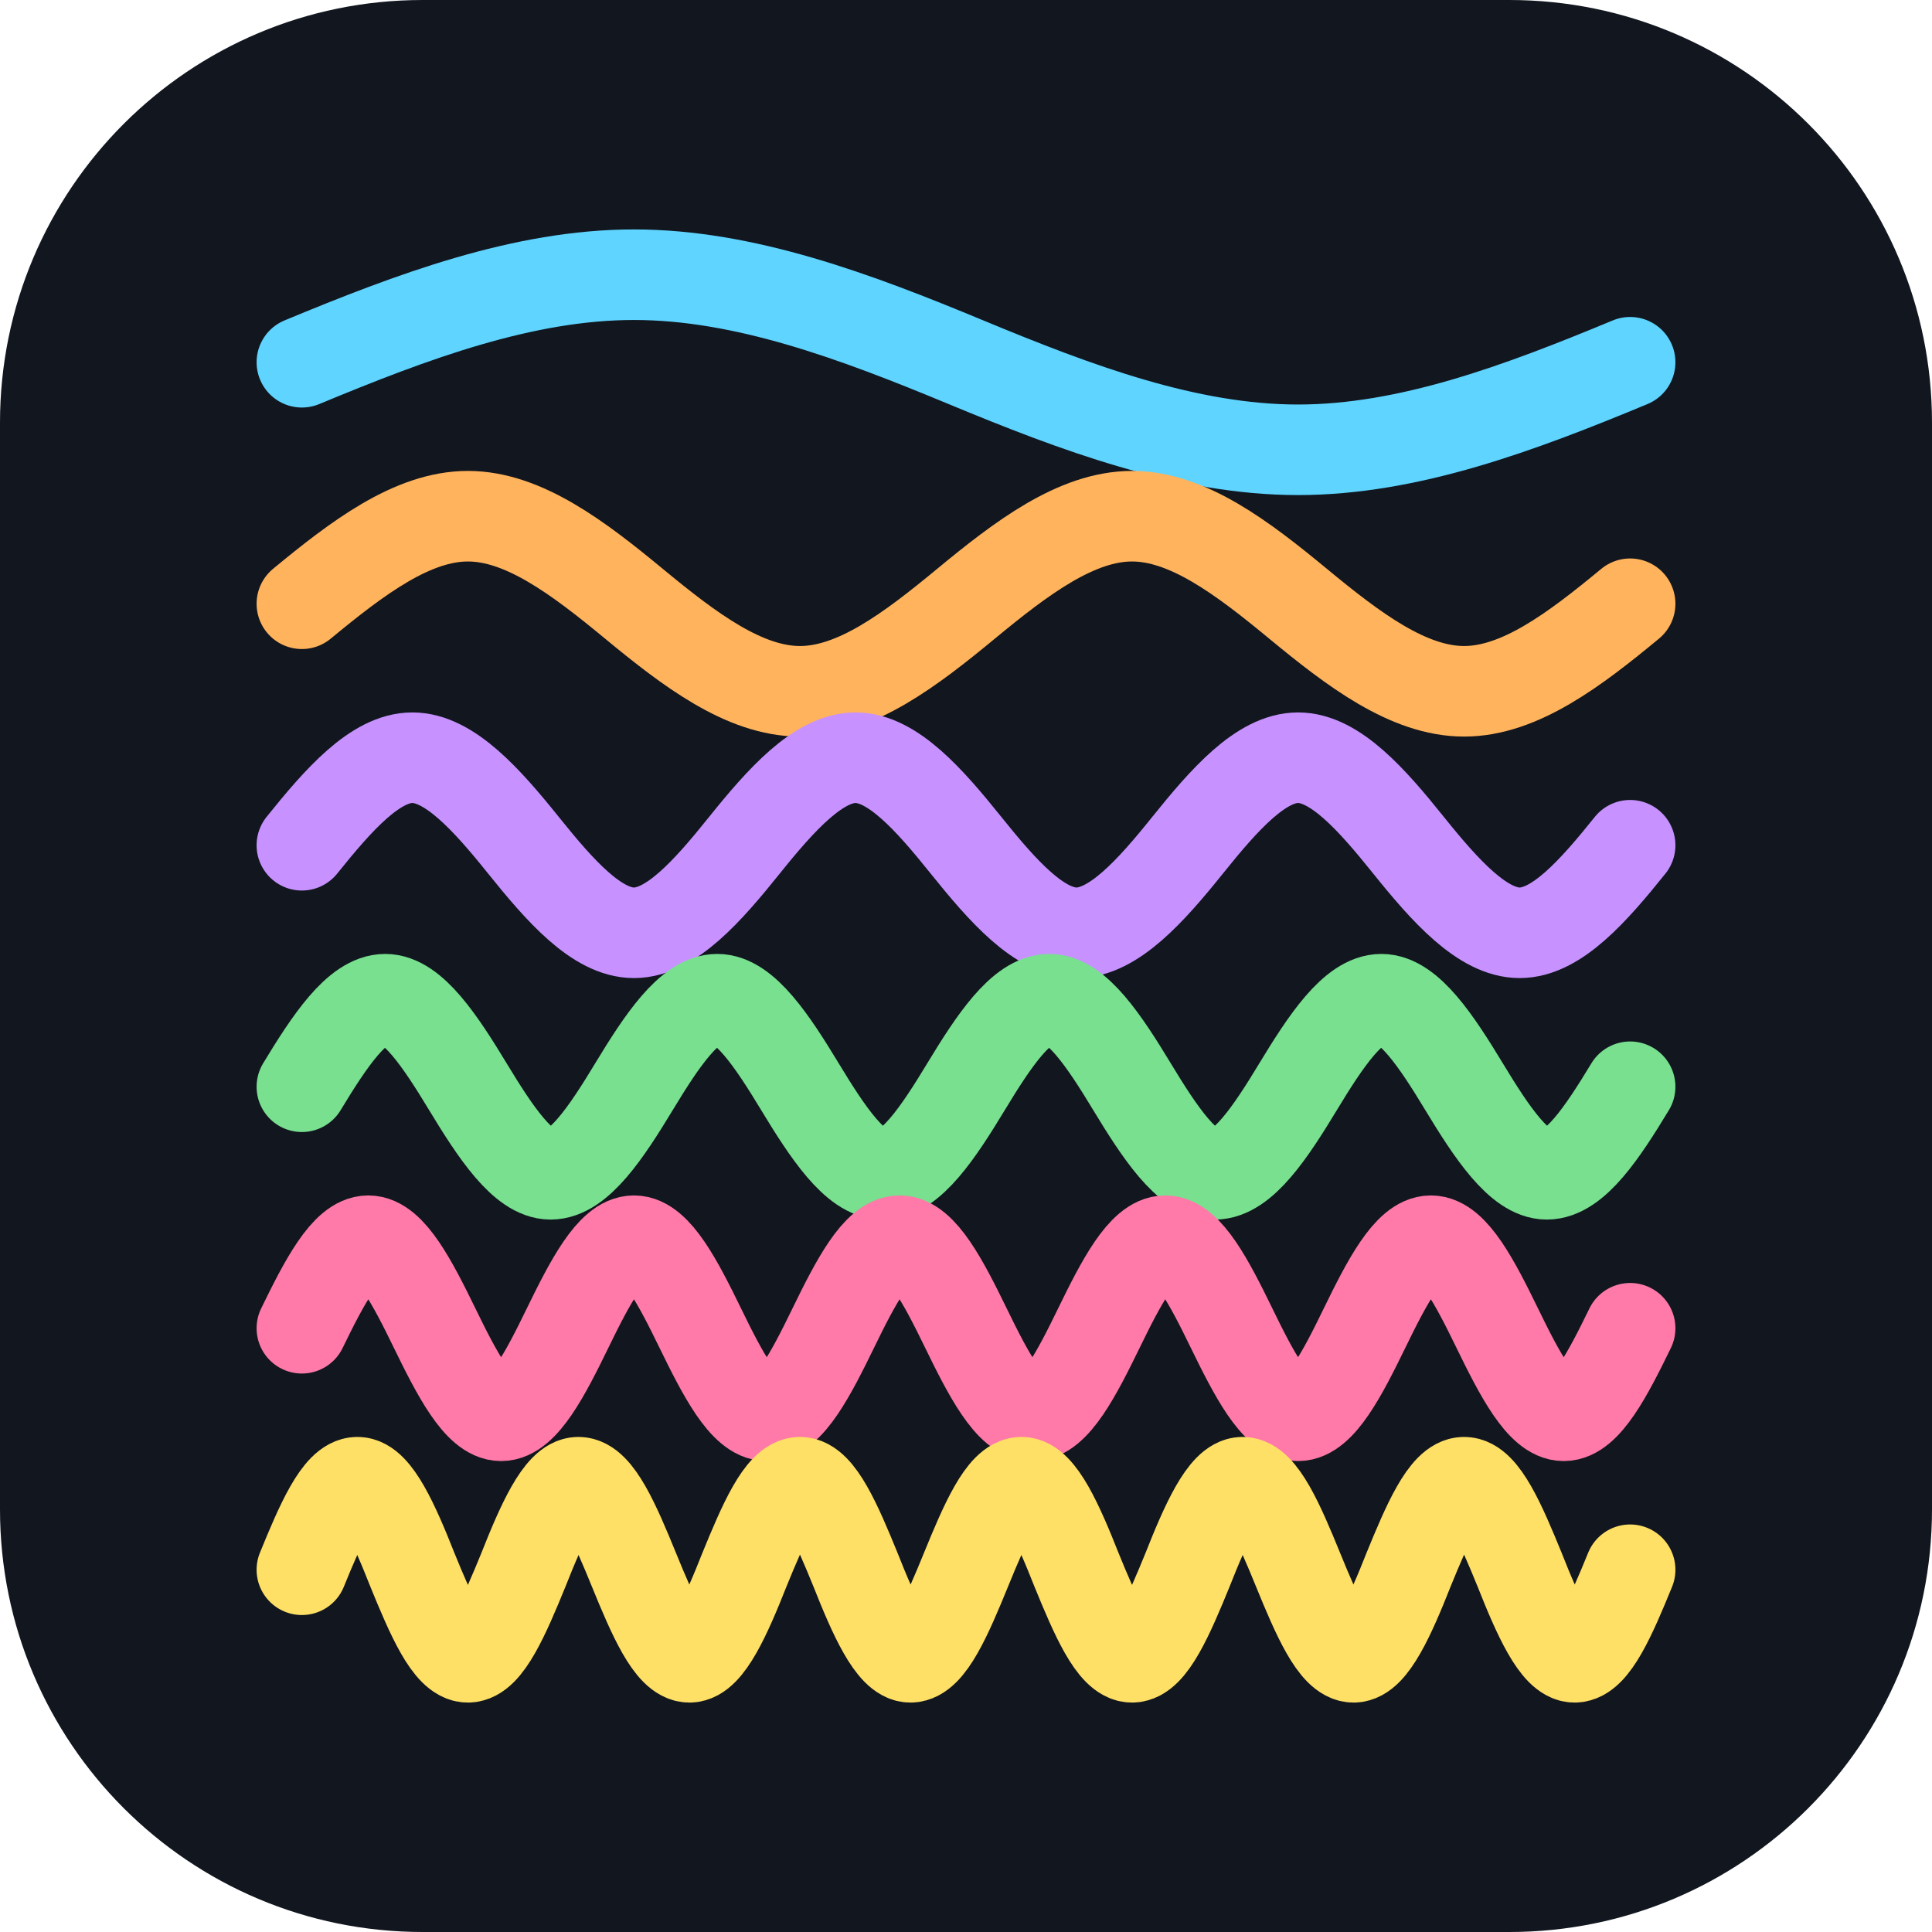
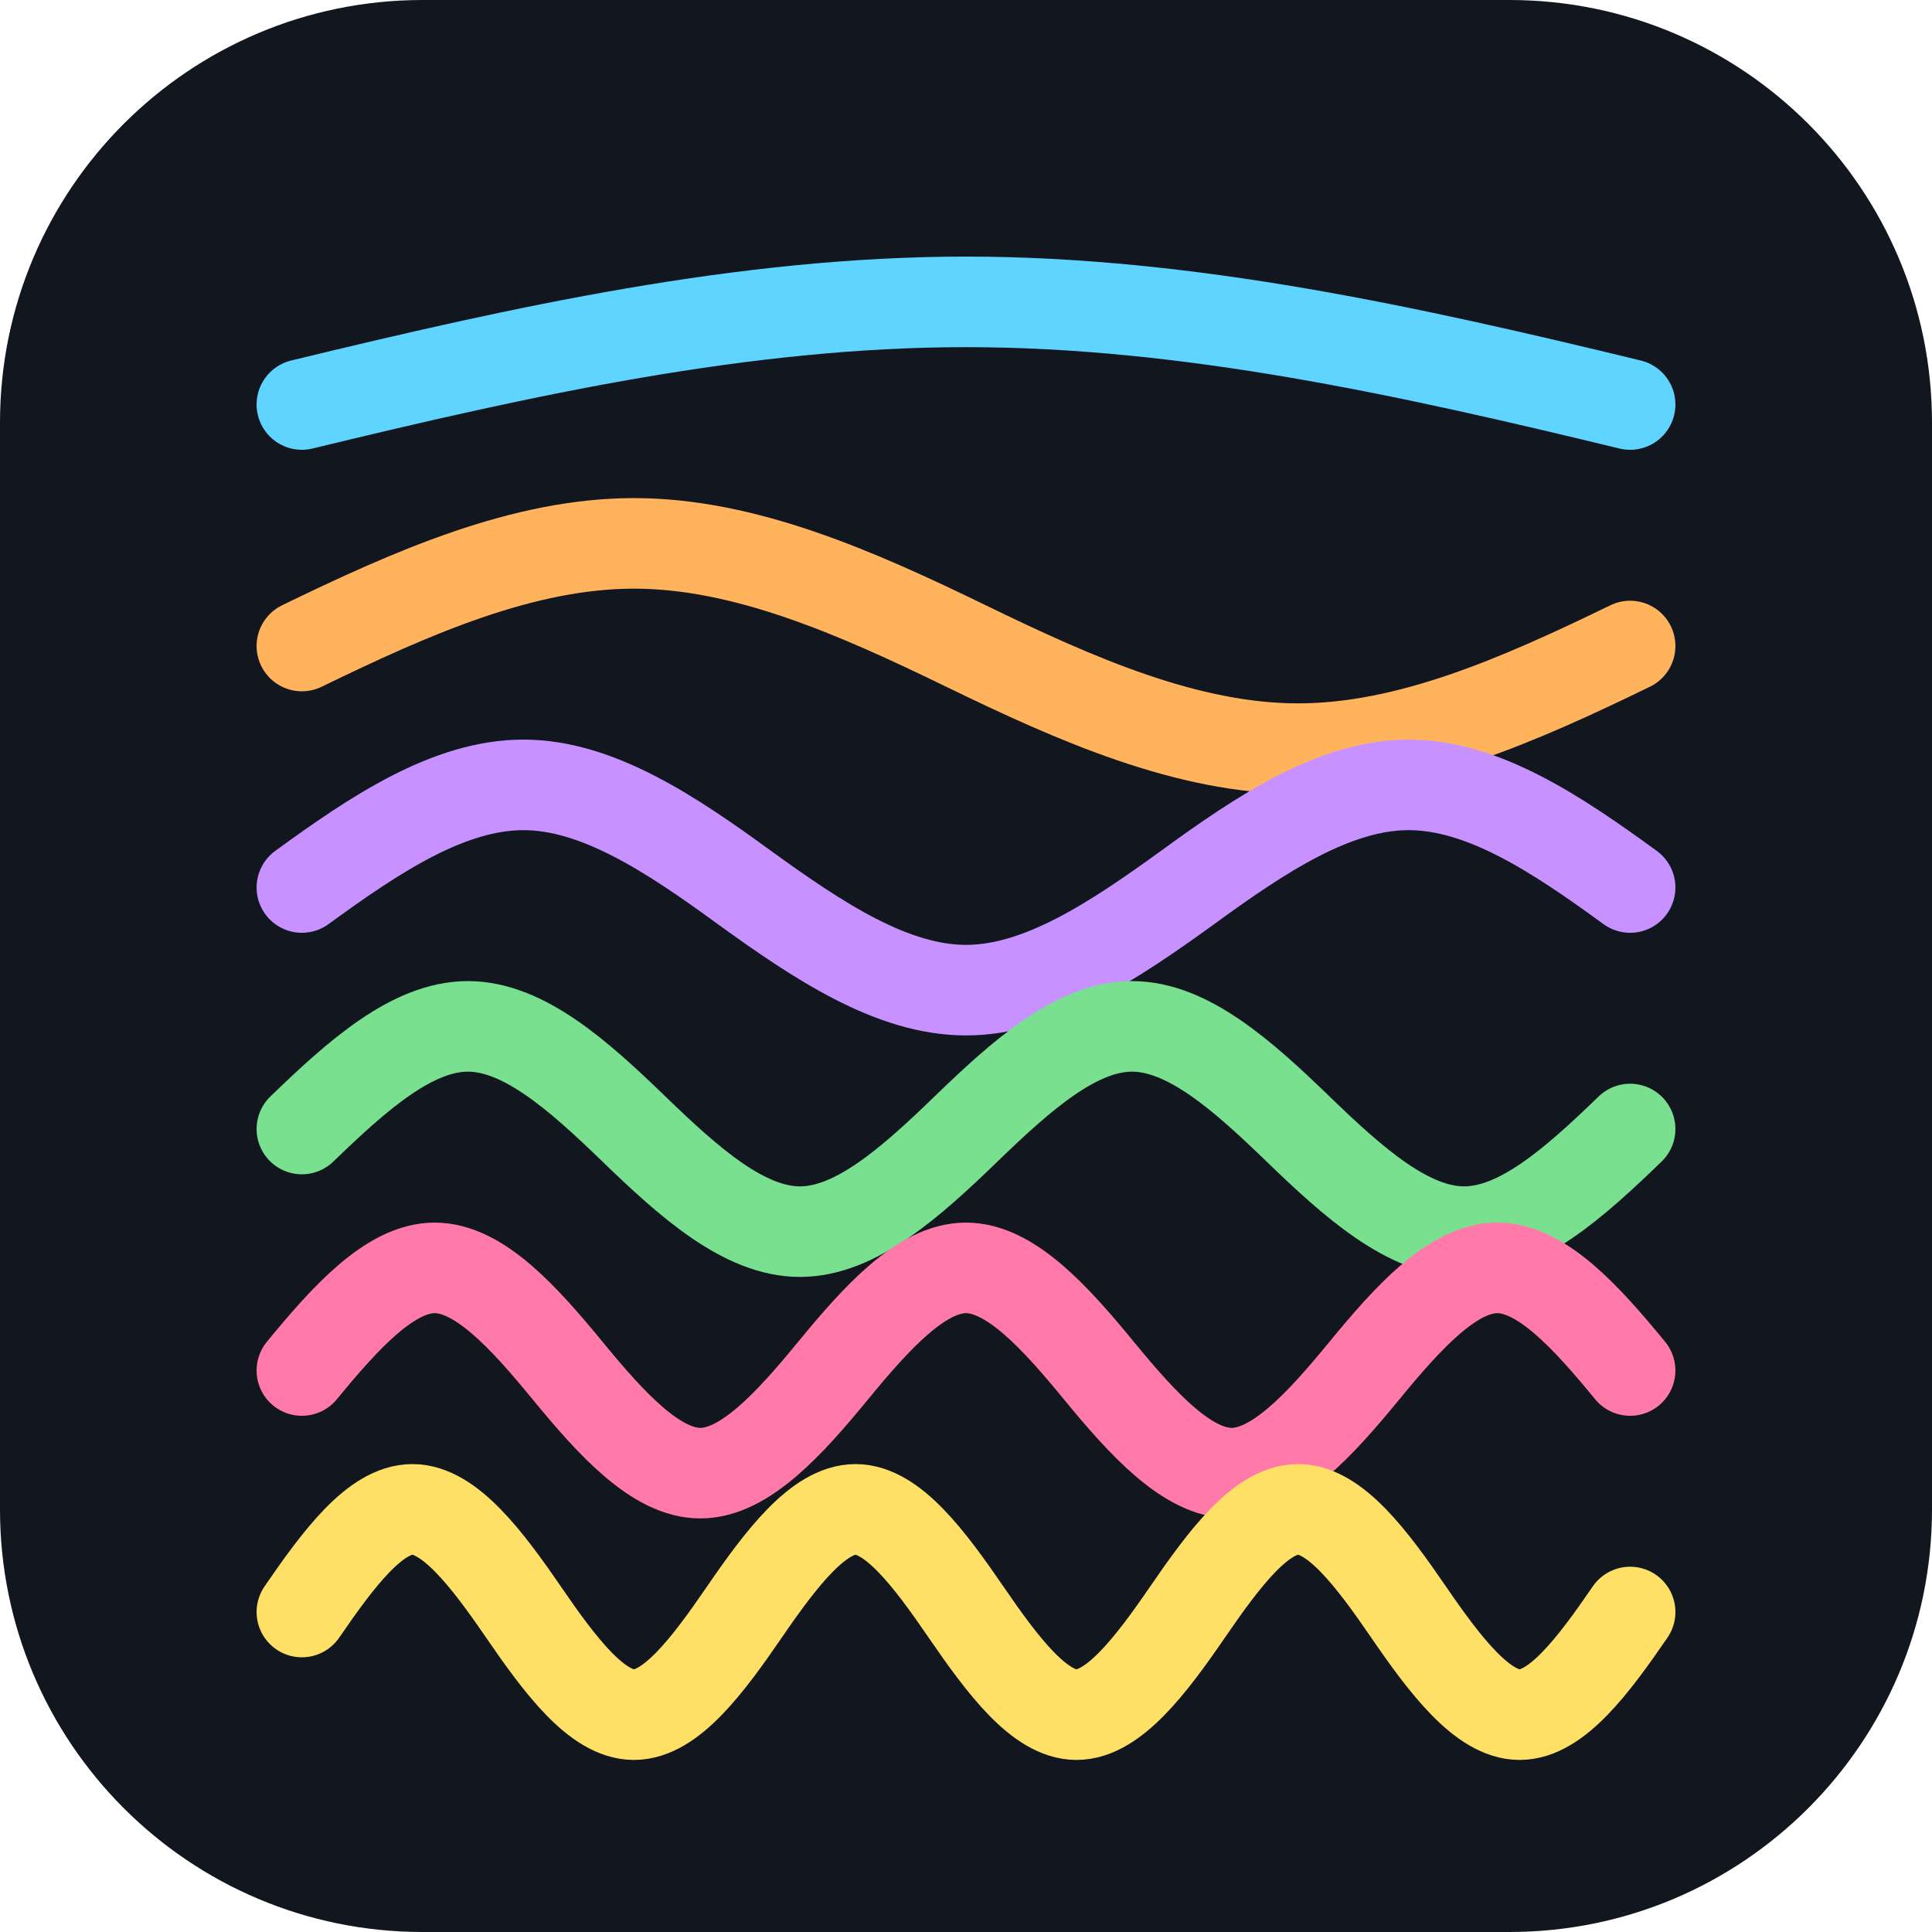
<svg xmlns="http://www.w3.org/2000/svg" viewBox="0 0 32 32">
  <rect width="32" height="32" rx="7" fill="#11161f" />
  <g fill="none" stroke-width="1.5" stroke-linecap="round">
-     <path d="M5 6C6.83 5.24 8.67 4.55 10.5 4.55C12.33 4.55 14.17 5.24 16 6C17.83 6.76 19.67 7.45 21.5 7.45C23.33 7.45 25.17 6.76 27 6" stroke="#5fd4ff" />
-     <path d="M5 10C5.92 9.24 6.83 8.55 7.75 8.55C8.67 8.55 9.58 9.24 10.5 10C11.42 10.76 12.33 11.45 13.25 11.45C14.17 11.45 15.08 10.76 16 10C16.92 9.24 17.83 8.55 18.75 8.55C19.67 8.55 20.58 9.24 21.5 10C22.42 10.76 23.33 11.45 24.25 11.45C25.17 11.45 26.08 10.76 27 10" stroke="#ffb35c" />
-     <path d="M5 14C5.61 13.24 6.22 12.55 6.83 12.55C7.44 12.55 8.06 13.24 8.67 14C9.28 14.76 9.89 15.45 10.5 15.45C11.11 15.45 11.72 14.76 12.33 14C12.94 13.24 13.56 12.55 14.17 12.55C14.78 12.55 15.39 13.24 16 14C16.61 14.76 17.22 15.45 17.83 15.45C18.44 15.45 19.06 14.76 19.67 14C20.28 13.24 20.89 12.55 21.5 12.55C22.11 12.55 22.72 13.24 23.33 14C23.94 14.76 24.56 15.45 25.17 15.45C25.78 15.45 26.39 14.76 27 14" stroke="#c792ff" />
-     <path d="M5 18C5.46 17.24 5.92 16.55 6.38 16.55C6.83 16.55 7.29 17.24 7.75 18C8.21 18.76 8.67 19.45 9.12 19.45C9.58 19.45 10.04 18.76 10.5 18C10.96 17.24 11.42 16.55 11.88 16.55C12.33 16.55 12.79 17.24 13.25 18C13.71 18.76 14.17 19.45 14.62 19.45C15.08 19.45 15.54 18.76 16 18C16.46 17.24 16.92 16.55 17.38 16.55C17.83 16.55 18.29 17.24 18.75 18C19.21 18.76 19.67 19.45 20.12 19.45C20.58 19.45 21.04 18.76 21.5 18C21.96 17.24 22.42 16.55 22.88 16.55C23.33 16.55 23.79 17.24 24.25 18C24.71 18.76 25.17 19.45 25.62 19.45C26.08 19.45 26.54 18.76 27 18" stroke="#78e08f" />
-     <path d="M5 22C5.37 21.24 5.73 20.55 6.1 20.55C6.47 20.55 6.83 21.24 7.2 22C7.57 22.76 7.93 23.45 8.3 23.45C8.67 23.45 9.03 22.76 9.4 22C9.77 21.24 10.13 20.55 10.5 20.55C10.87 20.55 11.23 21.24 11.6 22C11.97 22.76 12.33 23.45 12.7 23.45C13.07 23.45 13.43 22.76 13.8 22C14.17 21.24 14.53 20.55 14.9 20.55C15.27 20.55 15.63 21.24 16 22C16.37 22.76 16.73 23.45 17.1 23.45C17.47 23.45 17.83 22.76 18.2 22C18.57 21.24 18.93 20.55 19.3 20.55C19.67 20.55 20.03 21.24 20.4 22C20.77 22.76 21.13 23.45 21.5 23.45C21.87 23.45 22.23 22.76 22.6 22C22.97 21.24 23.33 20.55 23.7 20.55C24.07 20.55 24.43 21.24 24.8 22C25.17 22.76 25.53 23.45 25.9 23.45C26.27 23.45 26.63 22.76 27 22" stroke="#ff7aa8" />
-     <path d="M5 26C5.31 25.24 5.61 24.55 5.92 24.55C6.22 24.55 6.53 25.24 6.83 26C7.14 26.76 7.44 27.45 7.75 27.45C8.06 27.45 8.36 26.76 8.67 26C8.97 25.24 9.28 24.55 9.58 24.55C9.89 24.55 10.19 25.24 10.5 26C10.81 26.76 11.11 27.45 11.42 27.45C11.72 27.45 12.03 26.76 12.33 26C12.64 25.24 12.94 24.55 13.25 24.55C13.56 24.55 13.86 25.24 14.17 26C14.47 26.76 14.78 27.45 15.08 27.45C15.39 27.45 15.69 26.76 16 26C16.31 25.24 16.61 24.55 16.92 24.55C17.22 24.55 17.53 25.24 17.83 26C18.14 26.76 18.44 27.45 18.75 27.45C19.06 27.45 19.36 26.76 19.67 26C19.97 25.24 20.28 24.55 20.58 24.55C20.89 24.55 21.19 25.24 21.5 26C21.81 26.76 22.11 27.45 22.42 27.45C22.72 27.45 23.03 26.76 23.33 26C23.64 25.24 23.94 24.55 24.25 24.55C24.56 24.55 24.86 25.24 25.17 26C25.47 26.76 25.78 27.45 26.08 27.45C26.39 27.45 26.69 26.76 27 26" stroke="#ffe066" />
+     <path d="M5 6.7C8.67 5.81 12.33 5 16 5C19.67 5 23.33 5.81 27 6.7" stroke="#5fd4ff" />
+     <path d="M5 10.7C6.83 9.81 8.67 9 10.5 9C12.33 9 14.17 9.81 16 10.7C17.83 11.59 19.67 12.4 21.5 12.4C23.33 12.4 25.17 11.59 27 10.7" stroke="#ffb35c" />
+     <path d="M5 14.7C6.22 13.81 7.44 13 8.67 13C9.89 13 11.11 13.81 12.33 14.7C13.56 15.59 14.78 16.4 16 16.4C17.22 16.4 18.44 15.59 19.67 14.7C20.89 13.81 22.11 13 23.33 13C24.56 13 25.78 13.81 27 14.7" stroke="#c792ff" />
+     <path d="M5 18.7C5.92 17.81 6.83 17 7.75 17C8.67 17 9.58 17.81 10.5 18.7C11.42 19.59 12.33 20.4 13.25 20.4C14.17 20.4 15.08 19.59 16 18.7C16.92 17.81 17.83 17 18.75 17C19.67 17 20.58 17.81 21.5 18.7C22.42 19.59 23.33 20.4 24.25 20.4C25.17 20.4 26.08 19.59 27 18.7" stroke="#78e08f" />
+     <path d="M5 22.7C5.73 21.81 6.47 21 7.2 21C7.93 21 8.67 21.81 9.4 22.7C10.13 23.59 10.87 24.4 11.6 24.4C12.33 24.4 13.07 23.59 13.8 22.7C14.53 21.81 15.27 21 16 21C16.73 21 17.47 21.81 18.2 22.7C18.93 23.59 19.67 24.4 20.4 24.4C21.13 24.4 21.87 23.59 22.6 22.7C23.33 21.81 24.07 21 24.8 21C25.53 21 26.27 21.81 27 22.7" stroke="#ff7aa8" />
+     <path d="M5 26.7C5.61 25.81 6.22 25 6.83 25C7.44 25 8.06 25.81 8.67 26.7C9.28 27.59 9.89 28.4 10.5 28.4C11.11 28.4 11.72 27.59 12.33 26.7C12.94 25.81 13.56 25 14.17 25C14.78 25 15.39 25.81 16 26.7C16.61 27.59 17.22 28.4 17.83 28.4C18.44 28.4 19.06 27.59 19.67 26.7C20.28 25.81 20.89 25 21.5 25C22.11 25 22.72 25.81 23.33 26.7C23.94 27.59 24.56 28.4 25.17 28.4C25.78 28.4 26.39 27.59 27 26.7" stroke="#ffe066" />
  </g>
</svg>
